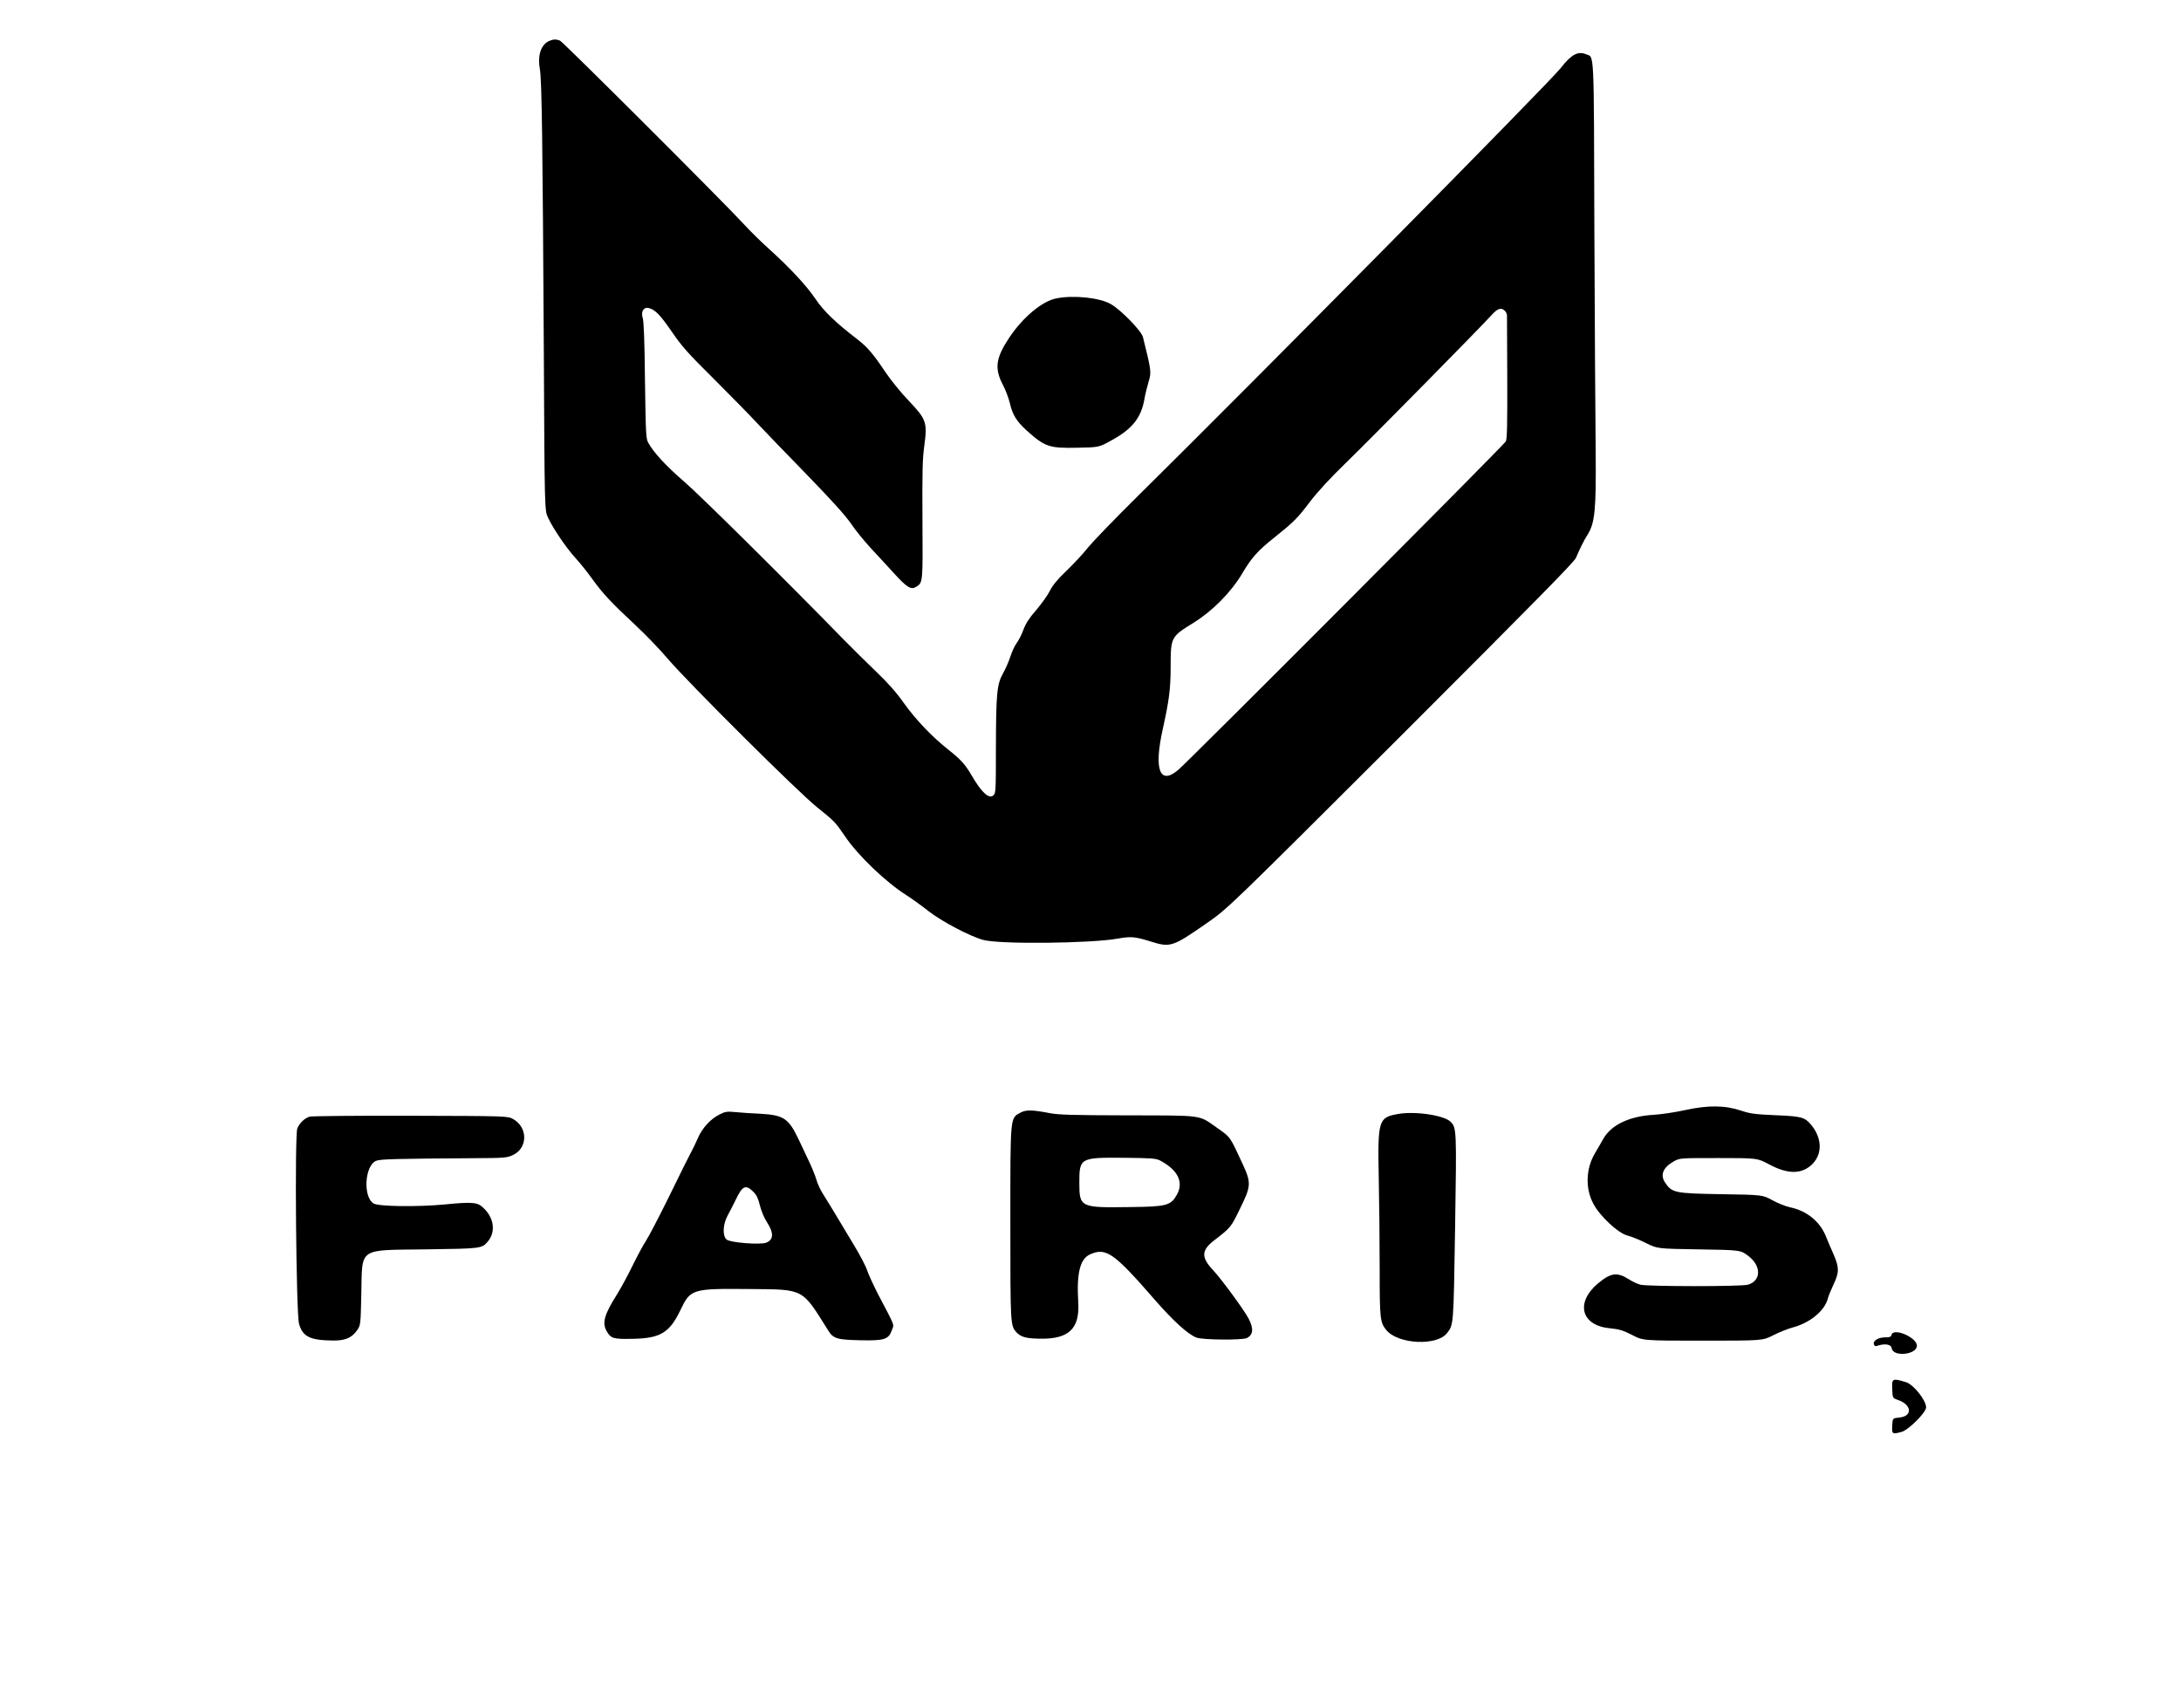
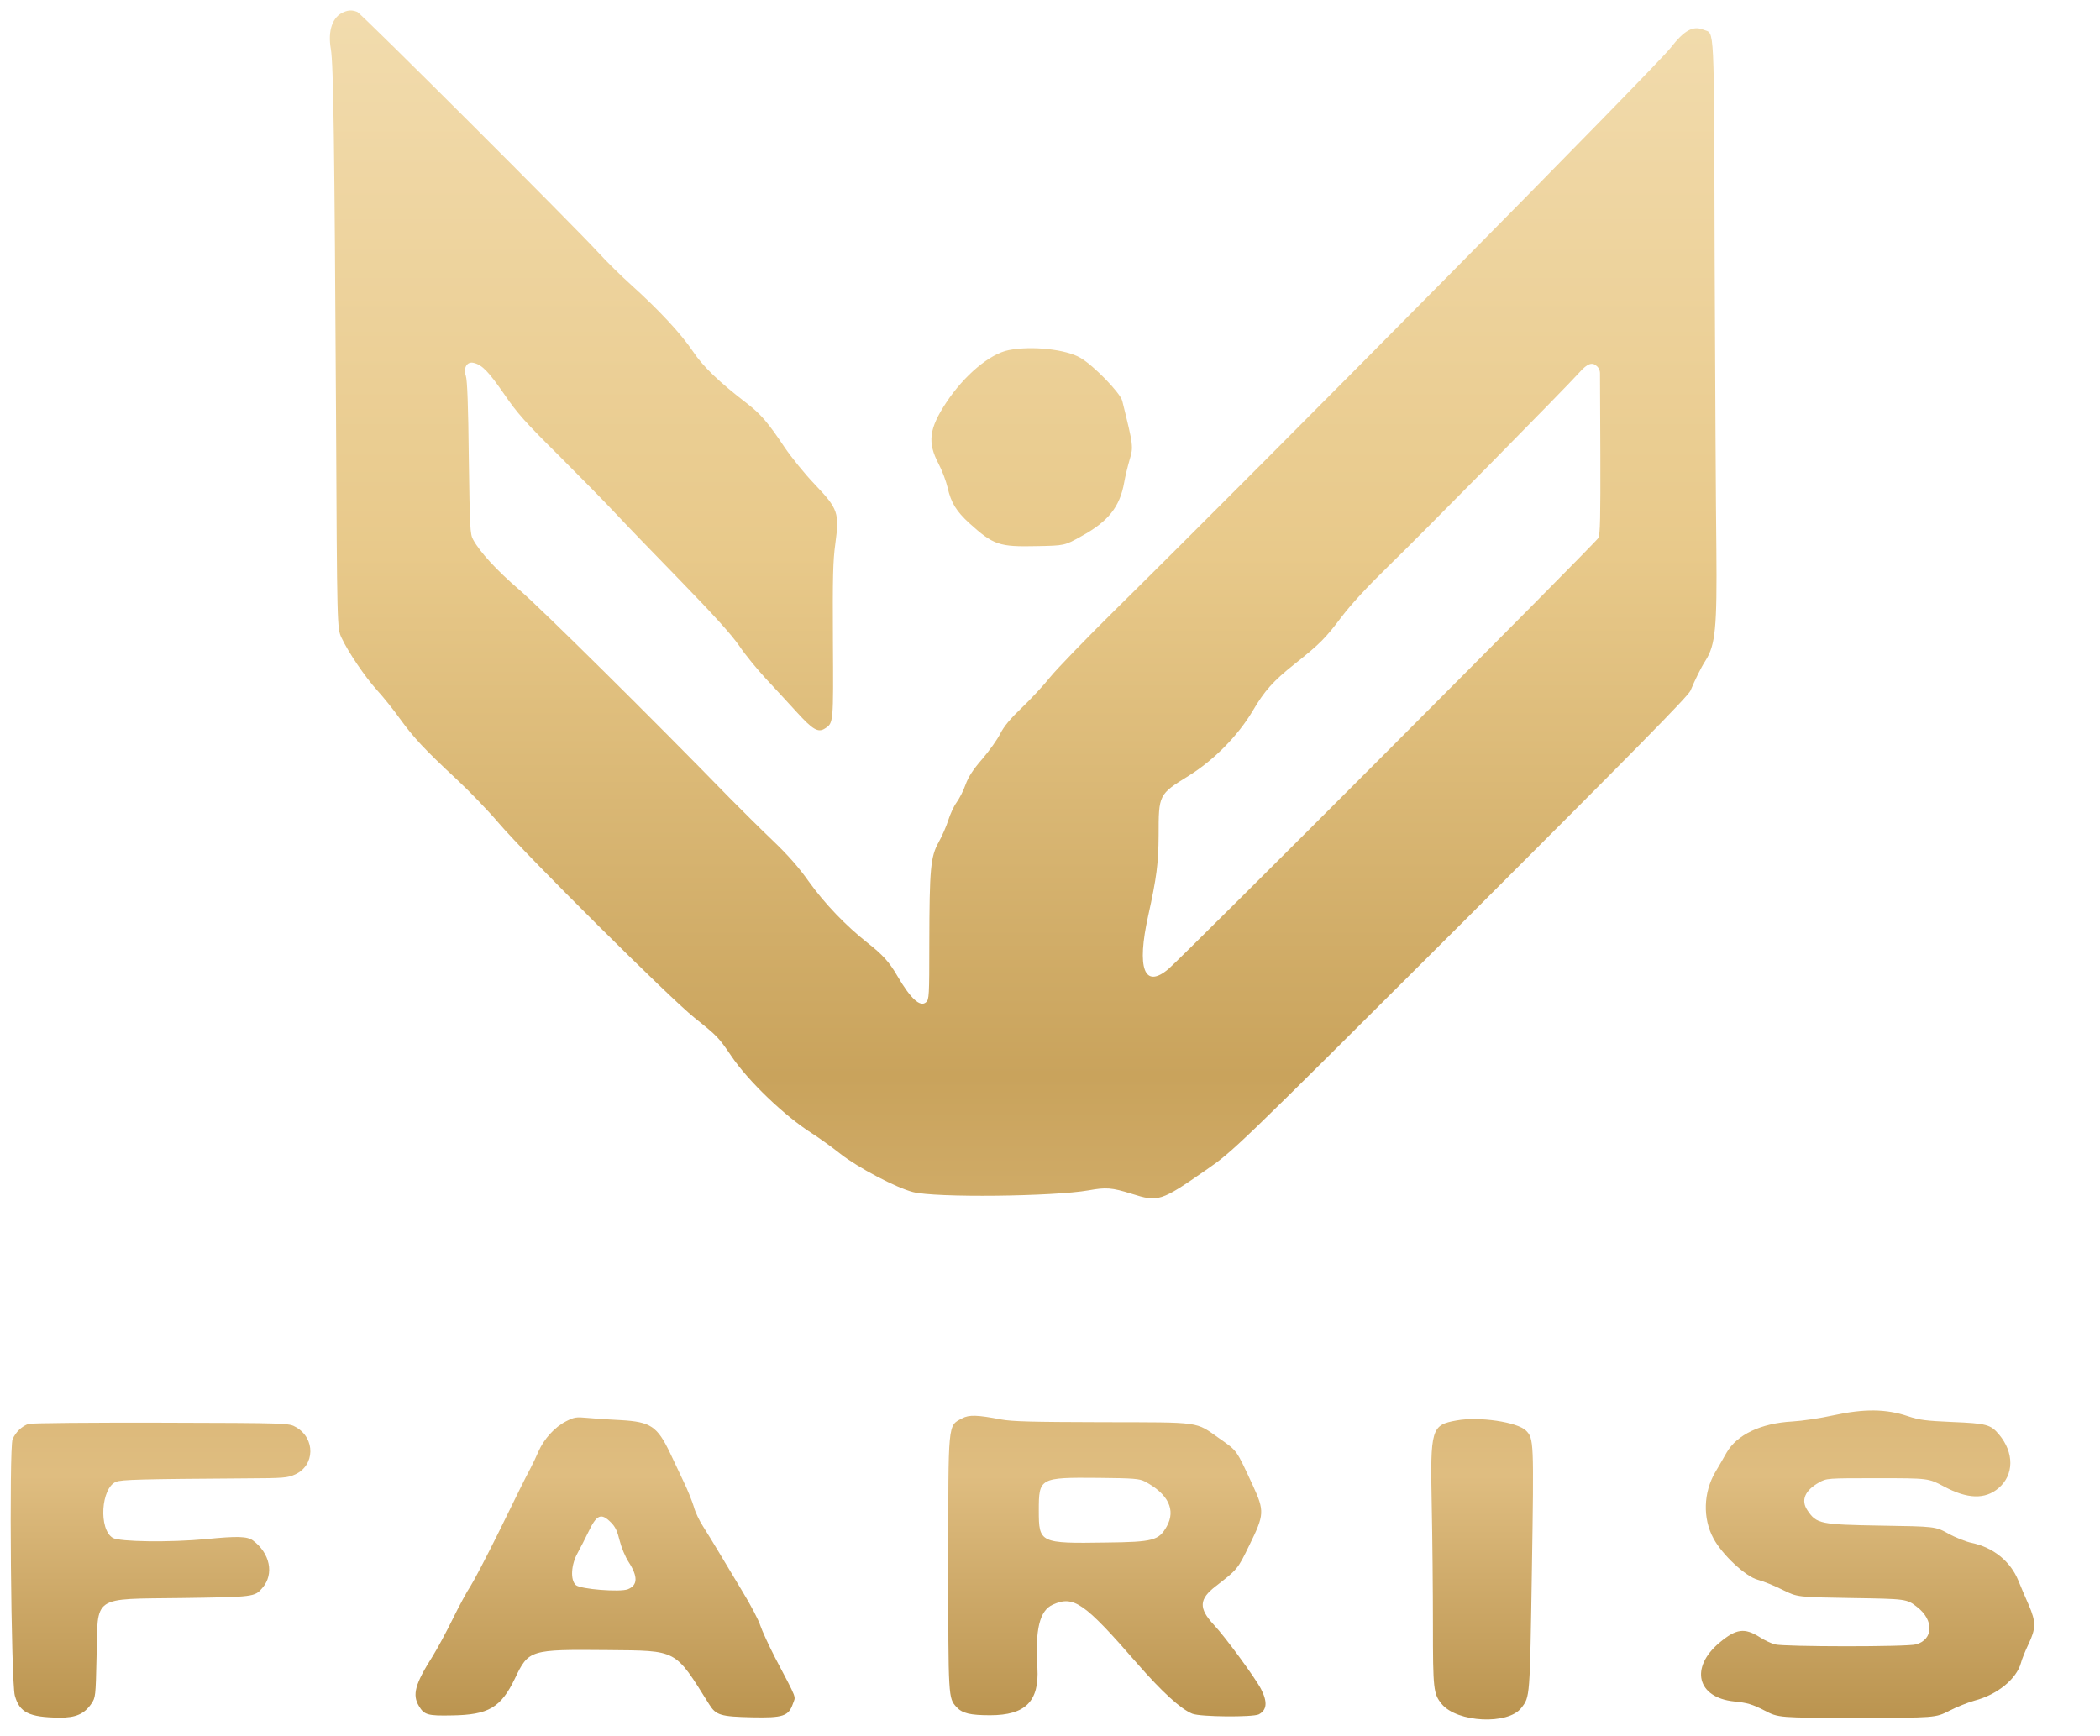
- <svg xmlns="http://www.w3.org/2000/svg" version="1.0" width="1660pt" height="1300pt" viewBox="0 0 1660 1300" preserveAspectRatio="xMidYMid meet">
-   <g transform="translate(0,1300) scale(0.1,-0.1)" fill="#000000" stroke="none">
+ <svg xmlns="http://www.w3.org/2000/svg" viewBox="219 24 1218 1007" role="img" aria-label="FARIS">
+   <defs>
+     <linearGradient id="faris-gold" gradientUnits="userSpaceOnUse" x1="0" y1="12760" x2="0" y2="2690">
+       <stop offset="0" stop-color="#f2dcae" />
+       <stop offset="0.32" stop-color="#e8c98a" />
+       <stop offset="0.62" stop-color="#c9a35c" />
+       <stop offset="0.85" stop-color="#dfbd80" />
+       <stop offset="1" stop-color="#b8914c" />
+     </linearGradient>
+   </defs>
+   <g transform="translate(0,1300) scale(0.1,-0.1)" fill="url(#faris-gold)" stroke="none">
    <path d="M4184 12690 c-65 -26 -94 -107 -75 -215 15 -88 21 -545 30 -2130 6 -1230 6 -1230 32 -1285 40 -85 135 -225 206 -304 36 -39 96 -114 133 -166 79 -109 142 -177 329 -351 73 -68 183 -182 244 -254 158 -185 991 -1014 1135 -1129 135 -108 140 -114 213 -221 98 -146 310 -349 469 -450 41 -26 116 -80 165 -119 102 -80 323 -196 420 -221 129 -34 816 -26 1020 10 100 18 133 16 248 -20 155 -49 169 -45 432 138 160 111 160 111 1477 1425 1015 1015 1320 1324 1333 1356 25 60 62 136 87 174 58 91 67 193 63 643 -3 228 -7 989 -10 1692 -4 1392 0 1298 -63 1324 -62 26 -113 -2 -193 -105 -85 -109 -2314 -2365 -3221 -3260 -169 -167 -338 -342 -377 -390 -38 -48 -112 -127 -164 -177 -67 -64 -103 -107 -125 -150 -16 -33 -63 -99 -104 -147 -55 -63 -81 -104 -98 -150 -12 -35 -36 -81 -52 -103 -16 -22 -37 -68 -48 -103 -11 -35 -36 -92 -56 -128 -47 -84 -53 -153 -54 -585 0 -308 -1 -327 -19 -343 -34 -30 -89 20 -166 152 -48 83 -85 123 -175 194 -123 97 -247 226 -338 353 -60 85 -122 155 -211 240 -69 66 -182 178 -251 248 -443 455 -1097 1102 -1215 1203 -136 117 -232 222 -271 294 -18 32 -19 70 -25 475 -3 300 -9 451 -17 474 -16 48 7 86 46 76 49 -12 86 -51 176 -181 75 -110 122 -163 320 -359 127 -127 274 -277 326 -333 52 -56 221 -231 375 -389 198 -204 298 -315 343 -380 34 -51 104 -136 155 -191 50 -54 131 -141 179 -194 93 -102 124 -120 164 -93 48 31 48 31 45 505 -2 372 0 465 14 567 24 178 16 201 -119 343 -57 59 -136 157 -176 216 -94 141 -138 192 -213 250 -170 131 -258 216 -319 307 -68 101 -195 238 -358 385 -58 52 -140 133 -184 181 -146 160 -1381 1393 -1404 1402 -28 11 -50 11 -78 -1z m7270 -2056 c9 -8 16 -25 16 -37 0 -12 1 -227 2 -477 1 -354 -1 -461 -11 -480 -15 -29 -2406 -2426 -2494 -2501 -140 -118 -186 2 -117 311 48 217 59 302 60 465 0 236 0 237 175 345 146 91 284 231 370 375 70 119 118 173 245 274 144 115 176 146 270 271 57 75 150 176 269 292 201 195 1039 1046 1111 1127 48 54 76 63 104 35z" />
    <path d="M8041 10729 c-110 -21 -258 -146 -362 -303 -101 -153 -111 -232 -45 -357 20 -38 43 -99 52 -137 20 -89 51 -138 126 -207 141 -127 173 -138 392 -133 161 3 161 3 259 58 155 85 222 170 247 310 6 36 21 96 32 134 22 74 22 79 -43 341 -12 46 -166 205 -242 249 -84 50 -284 71 -416 45z" />
    <path d="M12825 4550 c-77 -17 -185 -33 -240 -36 -181 -10 -321 -76 -381 -181 -15 -26 -44 -78 -66 -114 -68 -117 -73 -267 -10 -383 50 -94 187 -222 257 -240 33 -9 98 -35 145 -59 85 -42 85 -42 395 -47 323 -5 324 -5 384 -52 99 -76 95 -189 -6 -217 -52 -15 -765 -14 -818 0 -22 6 -61 24 -87 41 -90 57 -138 50 -235 -31 -173 -145 -130 -319 85 -341 78 -8 104 -16 175 -52 82 -43 82 -43 538 -43 455 0 455 0 535 41 43 22 110 49 147 59 131 34 242 125 268 217 5 21 25 70 44 110 44 92 44 129 2 227 -19 42 -46 106 -61 143 -46 112 -146 192 -271 218 -33 7 -94 31 -135 54 -75 41 -75 41 -390 46 -354 6 -374 10 -427 89 -39 58 -15 115 67 161 45 25 45 25 340 25 295 0 295 0 385 -48 136 -73 238 -76 316 -10 91 77 92 206 3 312 -48 57 -72 64 -269 72 -156 7 -191 11 -260 34 -125 42 -251 44 -430 5z" />
    <path d="M7770 4532 c-83 -44 -80 -12 -80 -843 0 -781 0 -779 48 -832 34 -36 78 -47 195 -47 205 0 285 81 274 274 -14 225 13 334 90 368 121 54 181 12 488 -341 145 -166 252 -264 320 -292 46 -19 351 -21 386 -4 47 25 52 71 13 147 -31 61 -207 302 -274 373 -89 96 -86 149 12 224 126 98 126 97 195 239 86 175 88 196 20 344 -99 213 -89 199 -195 274 -141 99 -96 93 -677 94 -417 1 -525 4 -590 16 -135 26 -185 28 -225 6z m1060 -366 c136 -72 181 -165 127 -261 -46 -81 -77 -90 -352 -93 -384 -6 -390 -3 -390 186 0 189 5 192 345 189 207 -2 239 -5 270 -21z" />
    <path d="M5473 4515 c-65 -33 -128 -102 -160 -175 -13 -30 -33 -73 -45 -95 -39 -74 -66 -129 -189 -380 -68 -137 -140 -275 -160 -306 -21 -31 -67 -117 -103 -190 -36 -74 -88 -170 -115 -214 -104 -164 -121 -226 -81 -292 30 -51 51 -57 191 -54 213 3 284 45 366 215 79 166 87 168 535 164 412 -4 389 8 592 -316 39 -62 66 -70 247 -74 182 -4 213 7 238 79 16 46 29 15 -104 268 -37 72 -75 155 -85 185 -9 30 -56 120 -105 200 -48 80 -110 183 -138 230 -28 47 -68 112 -89 145 -21 32 -46 84 -54 115 -9 30 -35 96 -59 145 -23 50 -59 124 -78 165 -75 157 -113 182 -287 192 -69 3 -156 9 -195 13 -63 6 -75 4 -122 -20z m261 -587 c25 -25 37 -51 50 -105 10 -40 33 -95 52 -124 55 -85 53 -135 -4 -158 -44 -18 -276 0 -302 24 -33 29 -28 118 10 186 16 30 44 83 61 119 50 105 75 116 133 58z" />
    <path d="M10638 4520 c-146 -26 -153 -47 -144 -488 4 -191 7 -504 7 -697 0 -376 3 -401 51 -460 90 -108 386 -122 462 -22 50 65 49 53 61 802 12 749 11 760 -34 806 -50 50 -273 83 -403 59z" />
    <path d="M2356 4500 c-38 -12 -75 -47 -93 -89 -21 -49 -9 -1408 13 -1487 27 -98 82 -126 258 -128 95 -1 145 21 186 81 24 36 25 41 30 272 8 361 -31 334 495 341 419 6 423 6 468 60 68 80 43 200 -56 274 -33 24 -90 26 -270 8 -211 -20 -505 -16 -543 7 -83 50 -68 290 19 325 32 13 143 16 747 20 228 1 248 3 292 23 115 52 118 209 5 274 -42 24 -42 24 -782 26 -407 1 -753 -2 -769 -7z" />
-     <path d="M14397 2840 c-4 -16 -14 -20 -50 -20 -53 0 -94 -27 -84 -54 5 -13 12 -15 29 -9 54 18 103 10 106 -19 8 -69 192 -51 192 19 0 62 -178 139 -193 83z" />
-     <path d="M14402 2430 c3 -72 3 -72 43 -86 106 -36 114 -123 13 -134 -53 -5 -53 -5 -56 -62 -3 -65 0 -67 73 -47 52 15 185 148 185 186 0 54 -95 174 -153 192 -103 31 -108 29 -105 -49z" />
  </g>
</svg>
